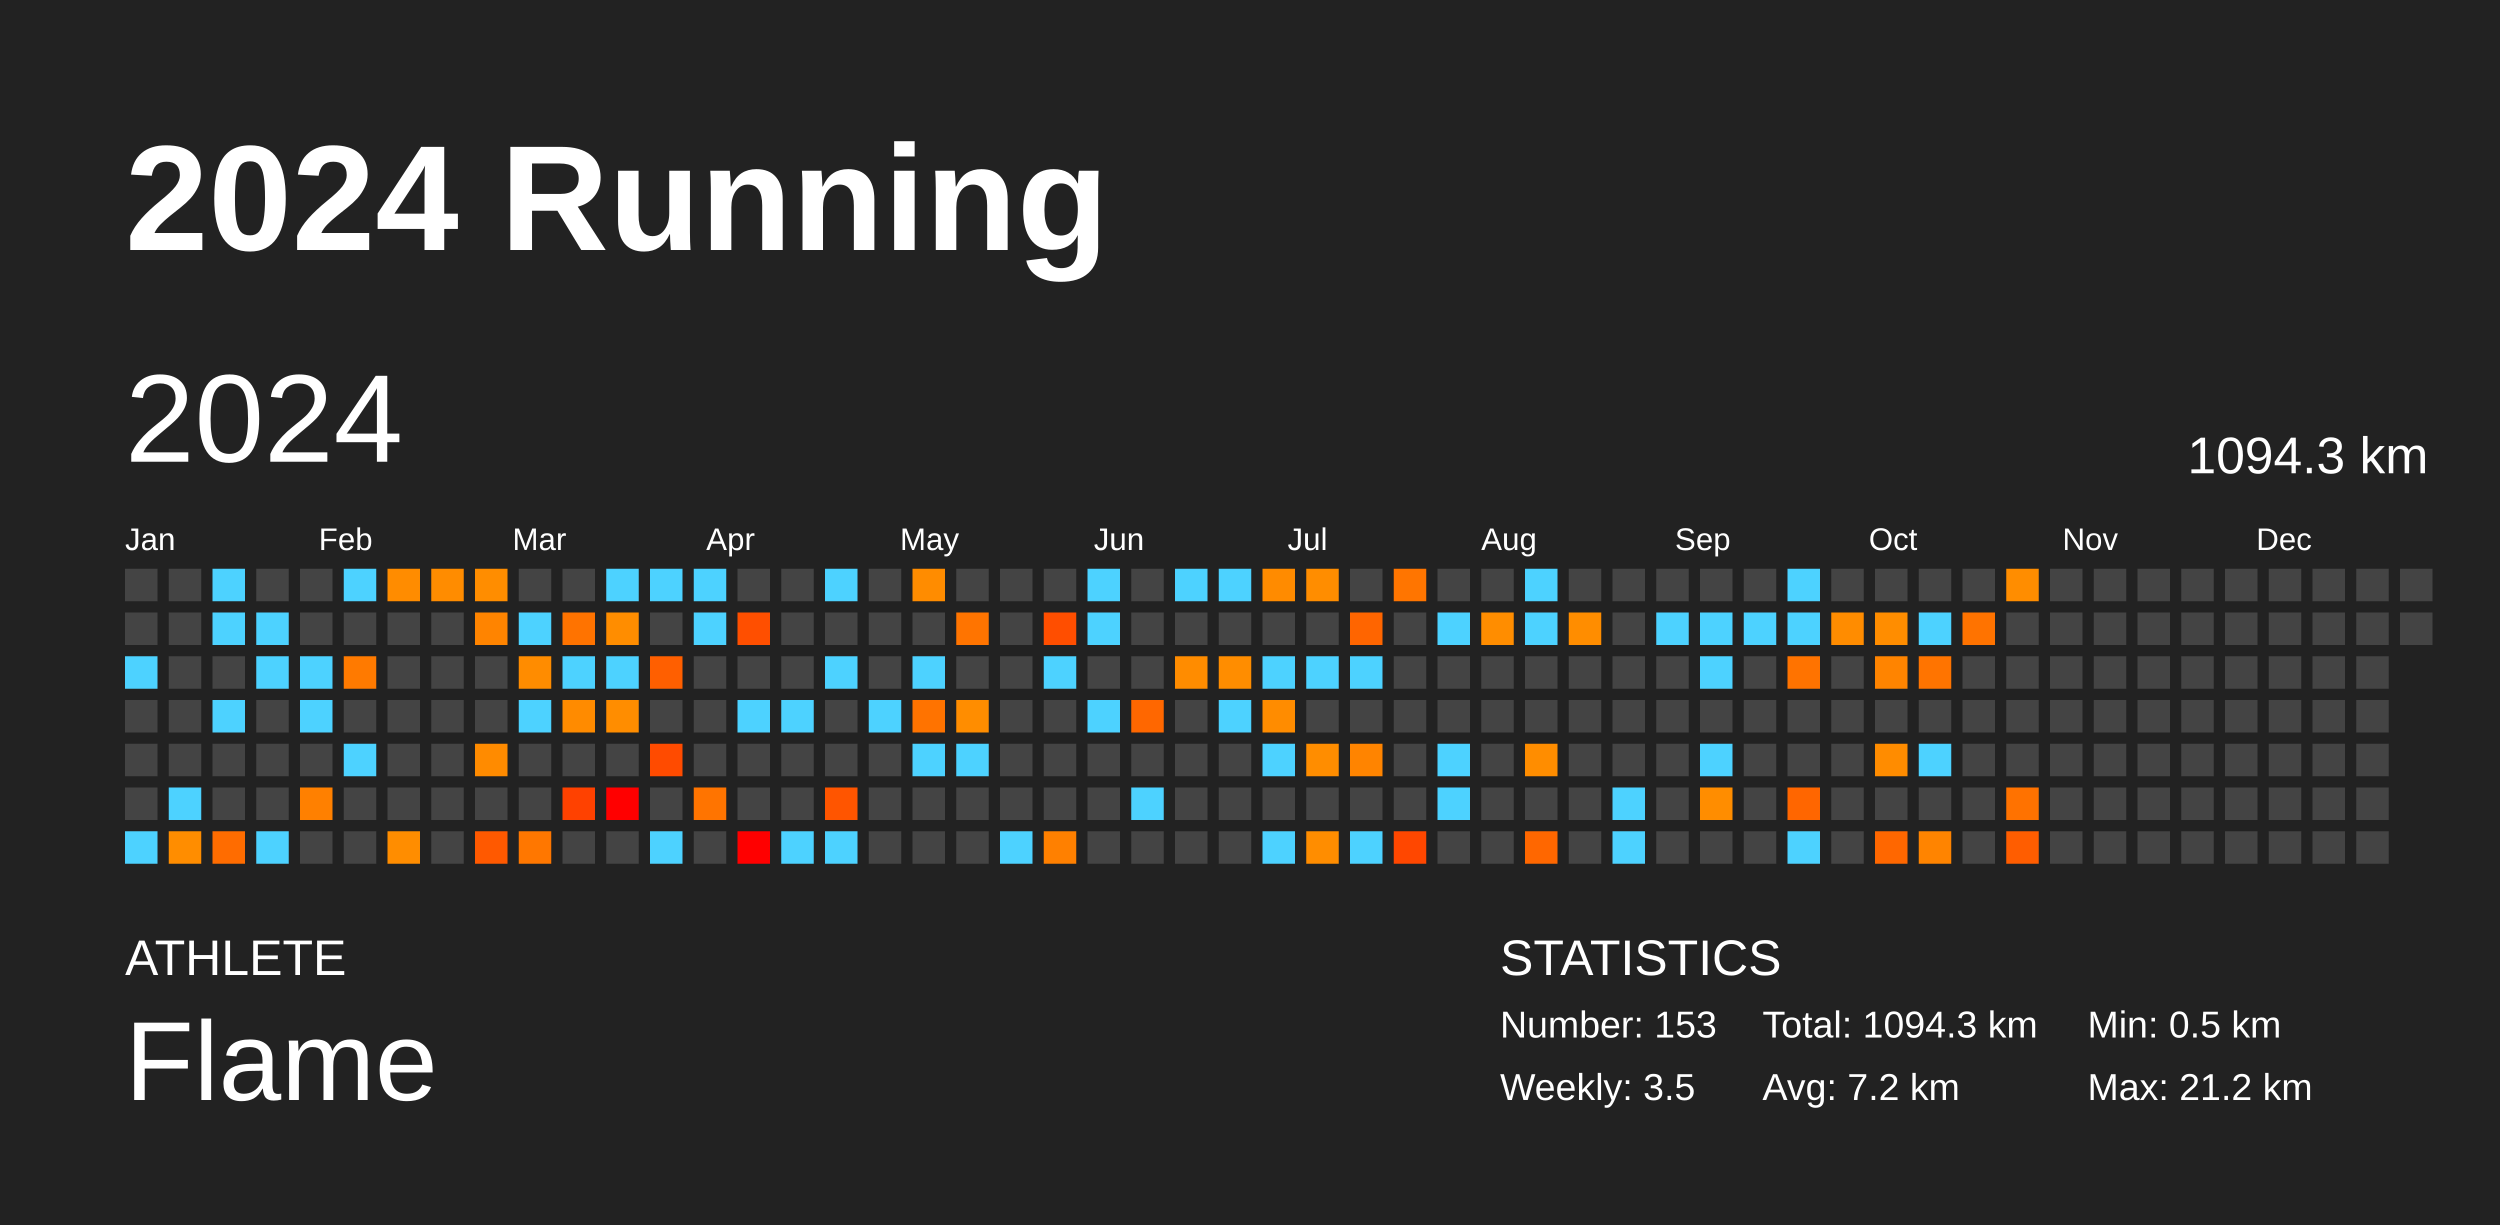
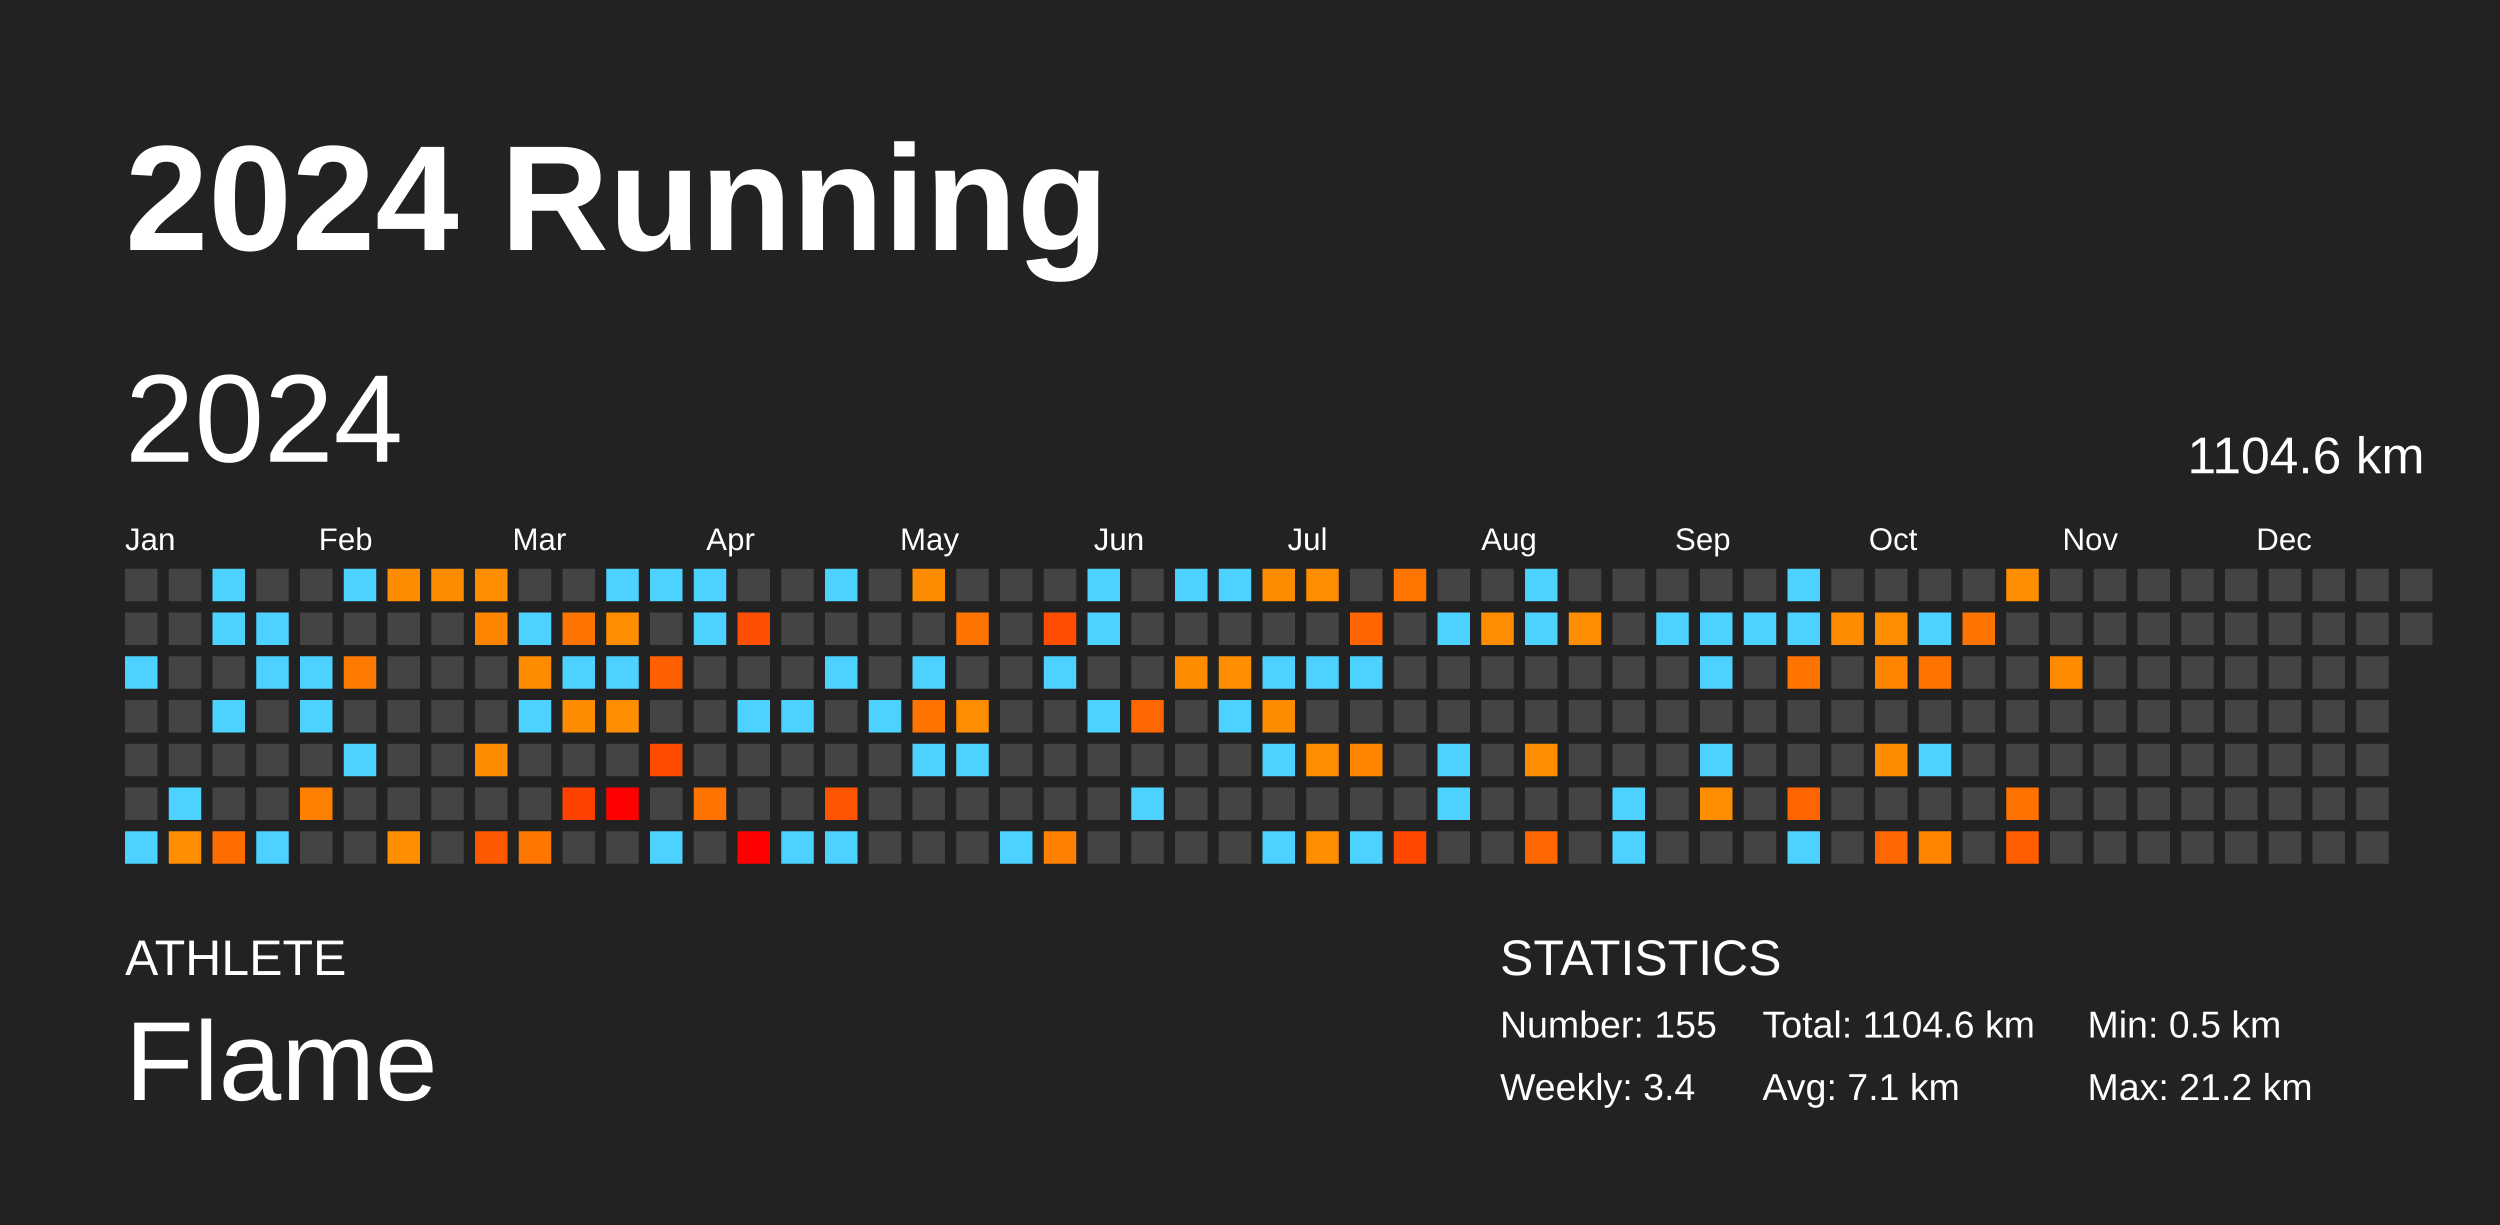
<svg xmlns="http://www.w3.org/2000/svg" baseProfile="full" height="98mm" version="1.1" viewBox="0,0,200,98" width="200mm">
  <defs />
  <rect fill="#222222" height="98" width="200" x="0" y="0" />
  <text fill="#FFFFFF" style="font-size:12px; font-family:Arial; font-weight:bold;" x="10" y="20">2024 Running</text>
  <text fill="#FFFFFF" style="font-size:4px; font-family:Arial" x="10" y="78">ATHLETE</text>
  <text fill="#FFFFFF" style="font-size:9px; font-family:Arial" x="10" y="88">Flame</text>
  <text fill="#FFFFFF" style="font-size:4px; font-family:Arial" x="120" y="78">STATISTICS</text>
-   <text fill="#FFFFFF" style="font-size:3px; font-family:Arial" x="120" y="83">Number: 153</text>
-   <text fill="#FFFFFF" style="font-size:3px; font-family:Arial" x="120" y="88">Weekly: 3.5</text>
-   <text fill="#FFFFFF" style="font-size:3px; font-family:Arial" x="141" y="83">Total: 1094.3 km</text>
-   <text fill="#FFFFFF" style="font-size:3px; font-family:Arial" x="141" y="88">Avg: 7.2 km</text>
+   <text fill="#FFFFFF" style="font-size:3px; font-family:Arial" x="120" y="83">Number: 155</text>
+   <text fill="#FFFFFF" style="font-size:3px; font-family:Arial" x="120" y="88">Weekly: 3.4</text>
+   <text fill="#FFFFFF" style="font-size:3px; font-family:Arial" x="141" y="83">Total: 1104.6 km</text>
+   <text fill="#FFFFFF" style="font-size:3px; font-family:Arial" x="141" y="88">Avg: 7.1 km</text>
  <text fill="#FFFFFF" style="font-size:3px; font-family:Arial" x="167" y="83">Min: 0.5 km</text>
  <text fill="#FFFFFF" style="font-size:3px; font-family:Arial" x="167" y="88">Max: 21.2 km</text>
  <text dominant-baseline="hanging" fill="#FFFFFF" style="font-size:10.0px; font-family:Arial;" x="10" y="30">2024</text>
-   <text dominant-baseline="hanging" fill="#FFFFFF" style="font-size:4.125px; font-family:Arial;" x="175" y="35">1094.3 km</text>
+   <text dominant-baseline="hanging" fill="#FFFFFF" style="font-size:4.125px; font-family:Arial;" x="175" y="35">1104.6 km</text>
  <text fill="#FFFFFF" style="font-size:2.5px; font-family:Arial" x="10.0" y="44">Jan</text>
  <text fill="#FFFFFF" style="font-size:2.5px; font-family:Arial" x="25.5" y="44">Feb</text>
  <text fill="#FFFFFF" style="font-size:2.5px; font-family:Arial" x="41.0" y="44">Mar</text>
  <text fill="#FFFFFF" style="font-size:2.5px; font-family:Arial" x="56.5" y="44">Apr</text>
  <text fill="#FFFFFF" style="font-size:2.5px; font-family:Arial" x="72.0" y="44">May</text>
  <text fill="#FFFFFF" style="font-size:2.5px; font-family:Arial" x="87.5" y="44">Jun</text>
  <text fill="#FFFFFF" style="font-size:2.5px; font-family:Arial" x="103.0" y="44">Jul</text>
  <text fill="#FFFFFF" style="font-size:2.5px; font-family:Arial" x="118.5" y="44">Aug</text>
  <text fill="#FFFFFF" style="font-size:2.5px; font-family:Arial" x="134.0" y="44">Sep</text>
  <text fill="#FFFFFF" style="font-size:2.5px; font-family:Arial" x="149.5" y="44">Oct</text>
  <text fill="#FFFFFF" style="font-size:2.5px; font-family:Arial" x="165.0" y="44">Nov</text>
  <text fill="#FFFFFF" style="font-size:2.5px; font-family:Arial" x="180.5" y="44">Dec</text>
  <rect fill="#444444" height="2.6" width="2.6" x="10.0" y="45.5" />
  <rect fill="#444444" height="2.6" width="2.6" x="10.0" y="49.0" />
  <rect fill="#4dd2ff" height="2.6" width="2.6" x="10.0" y="52.5" />
  <rect fill="#444444" height="2.6" width="2.6" x="10.0" y="56.0" />
  <rect fill="#444444" height="2.6" width="2.6" x="10.0" y="59.5" />
  <rect fill="#444444" height="2.6" width="2.6" x="10.0" y="63.0" />
  <rect fill="#4dd2ff" height="2.6" width="2.6" x="10.0" y="66.5" />
  <rect fill="#444444" height="2.6" width="2.6" x="13.5" y="45.5" />
  <rect fill="#444444" height="2.6" width="2.6" x="13.5" y="49.0" />
  <rect fill="#444444" height="2.6" width="2.6" x="13.5" y="52.5" />
  <rect fill="#444444" height="2.6" width="2.6" x="13.5" y="56.0" />
  <rect fill="#444444" height="2.6" width="2.6" x="13.5" y="59.5" />
  <rect fill="#4dd2ff" height="2.6" width="2.6" x="13.5" y="63.0" />
  <rect fill="#ff8d00" height="2.6" width="2.6" x="13.5" y="66.5" />
  <rect fill="#4dd2ff" height="2.6" width="2.6" x="17.0" y="45.5" />
  <rect fill="#4dd2ff" height="2.6" width="2.6" x="17.0" y="49.0" />
  <rect fill="#444444" height="2.6" width="2.6" x="17.0" y="52.5" />
  <rect fill="#4dd2ff" height="2.6" width="2.6" x="17.0" y="56.0" />
  <rect fill="#444444" height="2.6" width="2.6" x="17.0" y="59.5" />
  <rect fill="#444444" height="2.6" width="2.6" x="17.0" y="63.0" />
  <rect fill="#ff6c00" height="2.6" width="2.6" x="17.0" y="66.5" />
  <rect fill="#444444" height="2.6" width="2.6" x="20.5" y="45.5" />
  <rect fill="#4dd2ff" height="2.6" width="2.6" x="20.5" y="49.0" />
  <rect fill="#4dd2ff" height="2.6" width="2.6" x="20.5" y="52.5" />
  <rect fill="#444444" height="2.6" width="2.6" x="20.5" y="56.0" />
  <rect fill="#444444" height="2.6" width="2.6" x="20.5" y="59.5" />
  <rect fill="#444444" height="2.6" width="2.6" x="20.5" y="63.0" />
  <rect fill="#4dd2ff" height="2.6" width="2.6" x="20.5" y="66.5" />
  <rect fill="#444444" height="2.6" width="2.6" x="24.0" y="45.5" />
  <rect fill="#444444" height="2.6" width="2.6" x="24.0" y="49.0" />
  <rect fill="#4dd2ff" height="2.6" width="2.6" x="24.0" y="52.5" />
  <rect fill="#4dd2ff" height="2.6" width="2.6" x="24.0" y="56.0" />
  <rect fill="#444444" height="2.6" width="2.6" x="24.0" y="59.5" />
  <rect fill="#ff8000" height="2.6" width="2.6" x="24.0" y="63.0" />
  <rect fill="#444444" height="2.6" width="2.6" x="24.0" y="66.5" />
  <rect fill="#4dd2ff" height="2.6" width="2.6" x="27.5" y="45.5" />
  <rect fill="#444444" height="2.6" width="2.6" x="27.5" y="49.0" />
  <rect fill="#ff7a00" height="2.6" width="2.6" x="27.5" y="52.5" />
  <rect fill="#444444" height="2.6" width="2.6" x="27.5" y="56.0" />
  <rect fill="#4dd2ff" height="2.6" width="2.6" x="27.5" y="59.5" />
  <rect fill="#444444" height="2.6" width="2.6" x="27.5" y="63.0" />
  <rect fill="#444444" height="2.6" width="2.6" x="27.5" y="66.5" />
  <rect fill="#ff8c00" height="2.6" width="2.6" x="31.0" y="45.5" />
  <rect fill="#444444" height="2.6" width="2.6" x="31.0" y="49.0" />
  <rect fill="#444444" height="2.6" width="2.6" x="31.0" y="52.5" />
  <rect fill="#444444" height="2.6" width="2.6" x="31.0" y="56.0" />
  <rect fill="#444444" height="2.6" width="2.6" x="31.0" y="59.5" />
  <rect fill="#444444" height="2.6" width="2.6" x="31.0" y="63.0" />
  <rect fill="#ff8d00" height="2.6" width="2.6" x="31.0" y="66.5" />
  <rect fill="#ff8c00" height="2.6" width="2.6" x="34.5" y="45.5" />
  <rect fill="#444444" height="2.6" width="2.6" x="34.5" y="49.0" />
  <rect fill="#444444" height="2.6" width="2.6" x="34.5" y="52.5" />
  <rect fill="#444444" height="2.6" width="2.6" x="34.5" y="56.0" />
  <rect fill="#444444" height="2.6" width="2.6" x="34.5" y="59.5" />
  <rect fill="#444444" height="2.6" width="2.6" x="34.5" y="63.0" />
  <rect fill="#444444" height="2.6" width="2.6" x="34.5" y="66.5" />
  <rect fill="#ff8d00" height="2.6" width="2.6" x="38.0" y="45.5" />
  <rect fill="#ff8400" height="2.6" width="2.6" x="38.0" y="49.0" />
  <rect fill="#444444" height="2.6" width="2.6" x="38.0" y="52.5" />
  <rect fill="#444444" height="2.6" width="2.6" x="38.0" y="56.0" />
  <rect fill="#ff8b00" height="2.6" width="2.6" x="38.0" y="59.5" />
  <rect fill="#444444" height="2.6" width="2.6" x="38.0" y="63.0" />
  <rect fill="#ff5900" height="2.6" width="2.6" x="38.0" y="66.5" />
  <rect fill="#444444" height="2.6" width="2.6" x="41.5" y="45.5" />
  <rect fill="#4dd2ff" height="2.6" width="2.6" x="41.5" y="49.0" />
  <rect fill="#ff8c00" height="2.6" width="2.6" x="41.5" y="52.5" />
  <rect fill="#4dd2ff" height="2.6" width="2.6" x="41.5" y="56.0" />
  <rect fill="#444444" height="2.6" width="2.6" x="41.5" y="59.5" />
  <rect fill="#444444" height="2.6" width="2.6" x="41.5" y="63.0" />
  <rect fill="#ff7700" height="2.6" width="2.6" x="41.5" y="66.5" />
  <rect fill="#444444" height="2.6" width="2.6" x="45.0" y="45.5" />
  <rect fill="#ff7300" height="2.6" width="2.6" x="45.0" y="49.0" />
  <rect fill="#4dd2ff" height="2.6" width="2.6" x="45.0" y="52.5" />
  <rect fill="#ff8b00" height="2.6" width="2.6" x="45.0" y="56.0" />
  <rect fill="#444444" height="2.6" width="2.6" x="45.0" y="59.5" />
  <rect fill="#ff4100" height="2.6" width="2.6" x="45.0" y="63.0" />
  <rect fill="#444444" height="2.6" width="2.6" x="45.0" y="66.5" />
  <rect fill="#4dd2ff" height="2.6" width="2.6" x="48.5" y="45.5" />
  <rect fill="#ff8d00" height="2.6" width="2.6" x="48.5" y="49.0" />
  <rect fill="#4dd2ff" height="2.6" width="2.6" x="48.5" y="52.5" />
  <rect fill="#ff8d00" height="2.6" width="2.6" x="48.5" y="56.0" />
  <rect fill="#444444" height="2.6" width="2.6" x="48.5" y="59.5" />
  <rect fill="red" height="2.6" width="2.6" x="48.5" y="63.0" />
  <rect fill="#444444" height="2.6" width="2.6" x="48.5" y="66.5" />
  <rect fill="#4dd2ff" height="2.6" width="2.6" x="52.0" y="45.5" />
  <rect fill="#444444" height="2.6" width="2.6" x="52.0" y="49.0" />
  <rect fill="#ff5f00" height="2.6" width="2.6" x="52.0" y="52.5" />
  <rect fill="#444444" height="2.6" width="2.6" x="52.0" y="56.0" />
  <rect fill="#ff4b00" height="2.6" width="2.6" x="52.0" y="59.5" />
  <rect fill="#444444" height="2.6" width="2.6" x="52.0" y="63.0" />
  <rect fill="#4dd2ff" height="2.6" width="2.6" x="52.0" y="66.5" />
  <rect fill="#4dd2ff" height="2.6" width="2.6" x="55.5" y="45.5" />
  <rect fill="#4dd2ff" height="2.6" width="2.6" x="55.5" y="49.0" />
  <rect fill="#444444" height="2.6" width="2.6" x="55.5" y="52.5" />
  <rect fill="#444444" height="2.6" width="2.6" x="55.5" y="56.0" />
  <rect fill="#444444" height="2.6" width="2.6" x="55.5" y="59.5" />
  <rect fill="#ff7400" height="2.6" width="2.6" x="55.5" y="63.0" />
  <rect fill="#444444" height="2.6" width="2.6" x="55.5" y="66.5" />
  <rect fill="#444444" height="2.6" width="2.6" x="59.0" y="45.5" />
  <rect fill="#ff4f00" height="2.6" width="2.6" x="59.0" y="49.0" />
  <rect fill="#444444" height="2.6" width="2.6" x="59.0" y="52.5" />
  <rect fill="#4dd2ff" height="2.6" width="2.6" x="59.0" y="56.0" />
  <rect fill="#444444" height="2.6" width="2.6" x="59.0" y="59.5" />
  <rect fill="#444444" height="2.6" width="2.6" x="59.0" y="63.0" />
  <rect fill="red" height="2.6" width="2.6" x="59.0" y="66.5" />
  <rect fill="#444444" height="2.6" width="2.6" x="62.5" y="45.5" />
  <rect fill="#444444" height="2.6" width="2.6" x="62.5" y="49.0" />
  <rect fill="#444444" height="2.6" width="2.6" x="62.5" y="52.5" />
  <rect fill="#4dd2ff" height="2.6" width="2.6" x="62.5" y="56.0" />
  <rect fill="#444444" height="2.6" width="2.6" x="62.5" y="59.5" />
  <rect fill="#444444" height="2.6" width="2.6" x="62.5" y="63.0" />
  <rect fill="#4dd2ff" height="2.6" width="2.6" x="62.5" y="66.5" />
  <rect fill="#4dd2ff" height="2.6" width="2.6" x="66.0" y="45.5" />
  <rect fill="#444444" height="2.6" width="2.6" x="66.0" y="49.0" />
  <rect fill="#4dd2ff" height="2.6" width="2.6" x="66.0" y="52.5" />
  <rect fill="#444444" height="2.6" width="2.6" x="66.0" y="56.0" />
  <rect fill="#444444" height="2.6" width="2.6" x="66.0" y="59.5" />
  <rect fill="#ff5500" height="2.6" width="2.6" x="66.0" y="63.0" />
  <rect fill="#4dd2ff" height="2.6" width="2.6" x="66.0" y="66.5" />
  <rect fill="#444444" height="2.6" width="2.6" x="69.5" y="45.5" />
  <rect fill="#444444" height="2.6" width="2.6" x="69.5" y="49.0" />
  <rect fill="#444444" height="2.6" width="2.6" x="69.5" y="52.5" />
  <rect fill="#4dd2ff" height="2.6" width="2.6" x="69.5" y="56.0" />
  <rect fill="#444444" height="2.6" width="2.6" x="69.5" y="59.5" />
  <rect fill="#444444" height="2.6" width="2.6" x="69.5" y="63.0" />
  <rect fill="#444444" height="2.6" width="2.6" x="69.5" y="66.5" />
  <rect fill="#ff8c00" height="2.6" width="2.6" x="73.0" y="45.5" />
  <rect fill="#444444" height="2.6" width="2.6" x="73.0" y="49.0" />
  <rect fill="#4dd2ff" height="2.6" width="2.6" x="73.0" y="52.5" />
  <rect fill="#ff7300" height="2.6" width="2.6" x="73.0" y="56.0" />
  <rect fill="#4dd2ff" height="2.6" width="2.6" x="73.0" y="59.5" />
  <rect fill="#444444" height="2.6" width="2.6" x="73.0" y="63.0" />
  <rect fill="#444444" height="2.6" width="2.6" x="73.0" y="66.5" />
  <rect fill="#444444" height="2.6" width="2.6" x="76.5" y="45.5" />
  <rect fill="#ff7400" height="2.6" width="2.6" x="76.5" y="49.0" />
  <rect fill="#444444" height="2.6" width="2.6" x="76.5" y="52.5" />
  <rect fill="#ff8d00" height="2.6" width="2.6" x="76.5" y="56.0" />
  <rect fill="#4dd2ff" height="2.6" width="2.6" x="76.5" y="59.5" />
  <rect fill="#444444" height="2.6" width="2.6" x="76.5" y="63.0" />
  <rect fill="#444444" height="2.6" width="2.6" x="76.5" y="66.5" />
  <rect fill="#444444" height="2.6" width="2.6" x="80.0" y="45.5" />
  <rect fill="#444444" height="2.6" width="2.6" x="80.0" y="49.0" />
  <rect fill="#444444" height="2.6" width="2.6" x="80.0" y="52.5" />
  <rect fill="#444444" height="2.6" width="2.6" x="80.0" y="56.0" />
  <rect fill="#444444" height="2.6" width="2.6" x="80.0" y="59.5" />
  <rect fill="#444444" height="2.6" width="2.6" x="80.0" y="63.0" />
  <rect fill="#4dd2ff" height="2.6" width="2.6" x="80.0" y="66.5" />
  <rect fill="#444444" height="2.6" width="2.6" x="83.5" y="45.5" />
  <rect fill="#ff4e00" height="2.6" width="2.6" x="83.5" y="49.0" />
  <rect fill="#4dd2ff" height="2.6" width="2.6" x="83.5" y="52.5" />
  <rect fill="#444444" height="2.6" width="2.6" x="83.5" y="56.0" />
  <rect fill="#444444" height="2.6" width="2.6" x="83.5" y="59.5" />
  <rect fill="#444444" height="2.6" width="2.6" x="83.5" y="63.0" />
  <rect fill="#ff8000" height="2.6" width="2.6" x="83.5" y="66.5" />
  <rect fill="#4dd2ff" height="2.6" width="2.6" x="87.0" y="45.5" />
  <rect fill="#4dd2ff" height="2.6" width="2.6" x="87.0" y="49.0" />
  <rect fill="#444444" height="2.6" width="2.6" x="87.0" y="52.5" />
  <rect fill="#4dd2ff" height="2.6" width="2.6" x="87.0" y="56.0" />
  <rect fill="#444444" height="2.6" width="2.6" x="87.0" y="59.5" />
  <rect fill="#444444" height="2.6" width="2.6" x="87.0" y="63.0" />
  <rect fill="#444444" height="2.6" width="2.6" x="87.0" y="66.5" />
  <rect fill="#444444" height="2.6" width="2.6" x="90.5" y="45.5" />
  <rect fill="#444444" height="2.6" width="2.6" x="90.5" y="49.0" />
  <rect fill="#444444" height="2.6" width="2.6" x="90.5" y="52.5" />
  <rect fill="#ff6700" height="2.6" width="2.6" x="90.5" y="56.0" />
  <rect fill="#444444" height="2.6" width="2.6" x="90.5" y="59.5" />
  <rect fill="#4dd2ff" height="2.6" width="2.6" x="90.5" y="63.0" />
  <rect fill="#444444" height="2.6" width="2.6" x="90.5" y="66.5" />
  <rect fill="#4dd2ff" height="2.6" width="2.6" x="94.0" y="45.5" />
  <rect fill="#444444" height="2.6" width="2.6" x="94.0" y="49.0" />
  <rect fill="#ff8c00" height="2.6" width="2.6" x="94.0" y="52.5" />
  <rect fill="#444444" height="2.6" width="2.6" x="94.0" y="56.0" />
  <rect fill="#444444" height="2.6" width="2.6" x="94.0" y="59.5" />
  <rect fill="#444444" height="2.6" width="2.6" x="94.0" y="63.0" />
  <rect fill="#444444" height="2.6" width="2.6" x="94.0" y="66.5" />
  <rect fill="#4dd2ff" height="2.6" width="2.6" x="97.5" y="45.5" />
  <rect fill="#444444" height="2.6" width="2.6" x="97.5" y="49.0" />
  <rect fill="#ff8d00" height="2.6" width="2.6" x="97.5" y="52.5" />
  <rect fill="#4dd2ff" height="2.6" width="2.6" x="97.5" y="56.0" />
  <rect fill="#444444" height="2.6" width="2.6" x="97.5" y="59.5" />
  <rect fill="#444444" height="2.6" width="2.6" x="97.5" y="63.0" />
  <rect fill="#444444" height="2.6" width="2.6" x="97.5" y="66.5" />
  <rect fill="#ff8b00" height="2.6" width="2.6" x="101.0" y="45.5" />
  <rect fill="#444444" height="2.6" width="2.6" x="101.0" y="49.0" />
  <rect fill="#4dd2ff" height="2.6" width="2.6" x="101.0" y="52.5" />
  <rect fill="#ff8c00" height="2.6" width="2.6" x="101.0" y="56.0" />
  <rect fill="#4dd2ff" height="2.6" width="2.6" x="101.0" y="59.5" />
  <rect fill="#444444" height="2.6" width="2.6" x="101.0" y="63.0" />
  <rect fill="#4dd2ff" height="2.6" width="2.6" x="101.0" y="66.5" />
  <rect fill="#ff8d00" height="2.6" width="2.6" x="104.5" y="45.5" />
  <rect fill="#444444" height="2.6" width="2.6" x="104.5" y="49.0" />
  <rect fill="#4dd2ff" height="2.6" width="2.6" x="104.5" y="52.5" />
  <rect fill="#444444" height="2.6" width="2.6" x="104.5" y="56.0" />
  <rect fill="#ff8d00" height="2.6" width="2.6" x="104.5" y="59.5" />
  <rect fill="#444444" height="2.6" width="2.6" x="104.5" y="63.0" />
  <rect fill="#ff8d00" height="2.6" width="2.6" x="104.5" y="66.5" />
  <rect fill="#444444" height="2.6" width="2.6" x="108.0" y="45.5" />
  <rect fill="#ff6500" height="2.6" width="2.6" x="108.0" y="49.0" />
  <rect fill="#4dd2ff" height="2.6" width="2.6" x="108.0" y="52.5" />
  <rect fill="#444444" height="2.6" width="2.6" x="108.0" y="56.0" />
  <rect fill="#ff8400" height="2.6" width="2.6" x="108.0" y="59.5" />
  <rect fill="#444444" height="2.6" width="2.6" x="108.0" y="63.0" />
  <rect fill="#4dd2ff" height="2.6" width="2.6" x="108.0" y="66.5" />
  <rect fill="#ff7500" height="2.6" width="2.6" x="111.5" y="45.5" />
  <rect fill="#444444" height="2.6" width="2.6" x="111.5" y="49.0" />
  <rect fill="#444444" height="2.6" width="2.6" x="111.5" y="52.5" />
  <rect fill="#444444" height="2.6" width="2.6" x="111.5" y="56.0" />
  <rect fill="#444444" height="2.6" width="2.6" x="111.5" y="59.5" />
  <rect fill="#444444" height="2.6" width="2.6" x="111.5" y="63.0" />
  <rect fill="#ff4700" height="2.6" width="2.6" x="111.5" y="66.5" />
  <rect fill="#444444" height="2.6" width="2.6" x="115.0" y="45.5" />
  <rect fill="#4dd2ff" height="2.6" width="2.6" x="115.0" y="49.0" />
  <rect fill="#444444" height="2.6" width="2.6" x="115.0" y="52.5" />
  <rect fill="#444444" height="2.6" width="2.6" x="115.0" y="56.0" />
  <rect fill="#4dd2ff" height="2.6" width="2.6" x="115.0" y="59.5" />
  <rect fill="#4dd2ff" height="2.6" width="2.6" x="115.0" y="63.0" />
  <rect fill="#444444" height="2.6" width="2.6" x="115.0" y="66.5" />
  <rect fill="#444444" height="2.6" width="2.6" x="118.5" y="45.5" />
  <rect fill="#ff8d00" height="2.6" width="2.6" x="118.5" y="49.0" />
  <rect fill="#444444" height="2.6" width="2.6" x="118.5" y="52.5" />
  <rect fill="#444444" height="2.6" width="2.6" x="118.5" y="56.0" />
  <rect fill="#444444" height="2.6" width="2.6" x="118.5" y="59.5" />
  <rect fill="#444444" height="2.6" width="2.6" x="118.5" y="63.0" />
  <rect fill="#444444" height="2.6" width="2.6" x="118.5" y="66.5" />
  <rect fill="#4dd2ff" height="2.6" width="2.6" x="122.0" y="45.5" />
  <rect fill="#4dd2ff" height="2.6" width="2.6" x="122.0" y="49.0" />
  <rect fill="#444444" height="2.6" width="2.6" x="122.0" y="52.5" />
  <rect fill="#444444" height="2.6" width="2.6" x="122.0" y="56.0" />
  <rect fill="#ff8d00" height="2.6" width="2.6" x="122.0" y="59.5" />
  <rect fill="#444444" height="2.6" width="2.6" x="122.0" y="63.0" />
  <rect fill="#ff6700" height="2.6" width="2.6" x="122.0" y="66.5" />
  <rect fill="#444444" height="2.6" width="2.6" x="125.5" y="45.5" />
  <rect fill="#ff8d00" height="2.6" width="2.6" x="125.5" y="49.0" />
  <rect fill="#444444" height="2.6" width="2.6" x="125.5" y="52.5" />
  <rect fill="#444444" height="2.6" width="2.6" x="125.5" y="56.0" />
  <rect fill="#444444" height="2.6" width="2.6" x="125.5" y="59.5" />
  <rect fill="#444444" height="2.6" width="2.6" x="125.5" y="63.0" />
  <rect fill="#444444" height="2.6" width="2.6" x="125.5" y="66.5" />
  <rect fill="#444444" height="2.6" width="2.6" x="129.0" y="45.5" />
  <rect fill="#444444" height="2.6" width="2.6" x="129.0" y="49.0" />
  <rect fill="#444444" height="2.6" width="2.6" x="129.0" y="52.5" />
  <rect fill="#444444" height="2.6" width="2.6" x="129.0" y="56.0" />
  <rect fill="#444444" height="2.6" width="2.6" x="129.0" y="59.5" />
  <rect fill="#4dd2ff" height="2.6" width="2.6" x="129.0" y="63.0" />
  <rect fill="#4dd2ff" height="2.6" width="2.6" x="129.0" y="66.5" />
  <rect fill="#444444" height="2.6" width="2.6" x="132.5" y="45.5" />
  <rect fill="#4dd2ff" height="2.6" width="2.6" x="132.5" y="49.0" />
  <rect fill="#444444" height="2.6" width="2.6" x="132.5" y="52.5" />
  <rect fill="#444444" height="2.6" width="2.6" x="132.5" y="56.0" />
  <rect fill="#444444" height="2.6" width="2.6" x="132.5" y="59.5" />
  <rect fill="#444444" height="2.6" width="2.6" x="132.5" y="63.0" />
  <rect fill="#444444" height="2.6" width="2.6" x="132.5" y="66.5" />
  <rect fill="#444444" height="2.6" width="2.6" x="136.0" y="45.5" />
  <rect fill="#4dd2ff" height="2.6" width="2.6" x="136.0" y="49.0" />
  <rect fill="#4dd2ff" height="2.6" width="2.6" x="136.0" y="52.5" />
  <rect fill="#444444" height="2.6" width="2.6" x="136.0" y="56.0" />
  <rect fill="#4dd2ff" height="2.6" width="2.6" x="136.0" y="59.5" />
  <rect fill="#ff8d00" height="2.6" width="2.6" x="136.0" y="63.0" />
  <rect fill="#444444" height="2.6" width="2.6" x="136.0" y="66.5" />
  <rect fill="#444444" height="2.6" width="2.6" x="139.5" y="45.5" />
  <rect fill="#4dd2ff" height="2.6" width="2.6" x="139.5" y="49.0" />
  <rect fill="#444444" height="2.6" width="2.6" x="139.5" y="52.5" />
  <rect fill="#444444" height="2.6" width="2.6" x="139.5" y="56.0" />
  <rect fill="#444444" height="2.6" width="2.6" x="139.5" y="59.5" />
  <rect fill="#444444" height="2.6" width="2.6" x="139.5" y="63.0" />
  <rect fill="#444444" height="2.6" width="2.6" x="139.5" y="66.5" />
  <rect fill="#4dd2ff" height="2.6" width="2.6" x="143.0" y="45.5" />
  <rect fill="#4dd2ff" height="2.6" width="2.6" x="143.0" y="49.0" />
  <rect fill="#ff7300" height="2.6" width="2.6" x="143.0" y="52.5" />
  <rect fill="#444444" height="2.6" width="2.6" x="143.0" y="56.0" />
  <rect fill="#444444" height="2.6" width="2.6" x="143.0" y="59.5" />
  <rect fill="#ff6600" height="2.6" width="2.6" x="143.0" y="63.0" />
  <rect fill="#4dd2ff" height="2.6" width="2.6" x="143.0" y="66.5" />
  <rect fill="#444444" height="2.6" width="2.6" x="146.5" y="45.5" />
  <rect fill="#ff8c00" height="2.6" width="2.6" x="146.5" y="49.0" />
  <rect fill="#444444" height="2.6" width="2.6" x="146.5" y="52.5" />
  <rect fill="#444444" height="2.6" width="2.6" x="146.5" y="56.0" />
  <rect fill="#444444" height="2.6" width="2.6" x="146.5" y="59.5" />
  <rect fill="#444444" height="2.6" width="2.6" x="146.5" y="63.0" />
  <rect fill="#444444" height="2.6" width="2.6" x="146.5" y="66.5" />
  <rect fill="#444444" height="2.6" width="2.6" x="150.0" y="45.5" />
  <rect fill="#ff8d00" height="2.6" width="2.6" x="150.0" y="49.0" />
  <rect fill="#ff8400" height="2.6" width="2.6" x="150.0" y="52.5" />
  <rect fill="#444444" height="2.6" width="2.6" x="150.0" y="56.0" />
  <rect fill="#ff8c00" height="2.6" width="2.6" x="150.0" y="59.5" />
  <rect fill="#444444" height="2.6" width="2.6" x="150.0" y="63.0" />
  <rect fill="#ff6700" height="2.6" width="2.6" x="150.0" y="66.5" />
  <rect fill="#444444" height="2.6" width="2.6" x="153.5" y="45.5" />
  <rect fill="#4dd2ff" height="2.6" width="2.6" x="153.5" y="49.0" />
  <rect fill="#ff7400" height="2.6" width="2.6" x="153.5" y="52.5" />
  <rect fill="#444444" height="2.6" width="2.6" x="153.5" y="56.0" />
  <rect fill="#4dd2ff" height="2.6" width="2.6" x="153.5" y="59.5" />
  <rect fill="#444444" height="2.6" width="2.6" x="153.5" y="63.0" />
  <rect fill="#ff8400" height="2.6" width="2.6" x="153.5" y="66.5" />
  <rect fill="#444444" height="2.6" width="2.6" x="157.0" y="45.5" />
  <rect fill="#ff7300" height="2.6" width="2.6" x="157.0" y="49.0" />
  <rect fill="#444444" height="2.6" width="2.6" x="157.0" y="52.5" />
  <rect fill="#444444" height="2.6" width="2.6" x="157.0" y="56.0" />
  <rect fill="#444444" height="2.6" width="2.6" x="157.0" y="59.5" />
  <rect fill="#444444" height="2.6" width="2.6" x="157.0" y="63.0" />
  <rect fill="#444444" height="2.6" width="2.6" x="157.0" y="66.5" />
  <rect fill="#ff8d00" height="2.6" width="2.6" x="160.5" y="45.5" />
  <rect fill="#444444" height="2.6" width="2.6" x="160.5" y="49.0" />
  <rect fill="#444444" height="2.6" width="2.6" x="160.5" y="52.5" />
  <rect fill="#444444" height="2.6" width="2.6" x="160.5" y="56.0" />
  <rect fill="#444444" height="2.6" width="2.6" x="160.5" y="59.5" />
  <rect fill="#ff7200" height="2.6" width="2.6" x="160.5" y="63.0" />
  <rect fill="#ff5d00" height="2.6" width="2.6" x="160.5" y="66.5" />
  <rect fill="#444444" height="2.6" width="2.6" x="164.0" y="45.5" />
  <rect fill="#444444" height="2.6" width="2.6" x="164.0" y="49.0" />
-   <rect fill="#444444" height="2.6" width="2.6" x="164.0" y="52.5" />
+   <rect fill="#ff8a00" height="2.6" width="2.6" x="164.0" y="52.5" />
  <rect fill="#444444" height="2.6" width="2.6" x="164.0" y="56.0" />
  <rect fill="#444444" height="2.6" width="2.6" x="164.0" y="59.5" />
  <rect fill="#444444" height="2.6" width="2.6" x="164.0" y="63.0" />
  <rect fill="#444444" height="2.6" width="2.6" x="164.0" y="66.5" />
  <rect fill="#444444" height="2.6" width="2.6" x="167.5" y="45.5" />
  <rect fill="#444444" height="2.6" width="2.6" x="167.5" y="49.0" />
  <rect fill="#444444" height="2.6" width="2.6" x="167.5" y="52.5" />
  <rect fill="#444444" height="2.6" width="2.6" x="167.5" y="56.0" />
  <rect fill="#444444" height="2.6" width="2.6" x="167.5" y="59.5" />
  <rect fill="#444444" height="2.6" width="2.6" x="167.5" y="63.0" />
  <rect fill="#444444" height="2.6" width="2.6" x="167.5" y="66.5" />
  <rect fill="#444444" height="2.6" width="2.6" x="171.0" y="45.5" />
  <rect fill="#444444" height="2.6" width="2.6" x="171.0" y="49.0" />
  <rect fill="#444444" height="2.6" width="2.6" x="171.0" y="52.5" />
  <rect fill="#444444" height="2.6" width="2.6" x="171.0" y="56.0" />
  <rect fill="#444444" height="2.6" width="2.6" x="171.0" y="59.5" />
  <rect fill="#444444" height="2.6" width="2.6" x="171.0" y="63.0" />
  <rect fill="#444444" height="2.6" width="2.6" x="171.0" y="66.5" />
  <rect fill="#444444" height="2.6" width="2.6" x="174.5" y="45.5" />
  <rect fill="#444444" height="2.6" width="2.6" x="174.5" y="49.0" />
  <rect fill="#444444" height="2.6" width="2.6" x="174.5" y="52.5" />
  <rect fill="#444444" height="2.6" width="2.6" x="174.5" y="56.0" />
  <rect fill="#444444" height="2.6" width="2.6" x="174.5" y="59.5" />
  <rect fill="#444444" height="2.6" width="2.6" x="174.5" y="63.0" />
  <rect fill="#444444" height="2.6" width="2.6" x="174.5" y="66.5" />
  <rect fill="#444444" height="2.6" width="2.6" x="178.0" y="45.5" />
  <rect fill="#444444" height="2.6" width="2.6" x="178.0" y="49.0" />
  <rect fill="#444444" height="2.6" width="2.6" x="178.0" y="52.5" />
  <rect fill="#444444" height="2.6" width="2.6" x="178.0" y="56.0" />
  <rect fill="#444444" height="2.6" width="2.6" x="178.0" y="59.5" />
  <rect fill="#444444" height="2.6" width="2.6" x="178.0" y="63.0" />
  <rect fill="#444444" height="2.6" width="2.6" x="178.0" y="66.5" />
  <rect fill="#444444" height="2.6" width="2.6" x="181.5" y="45.5" />
  <rect fill="#444444" height="2.6" width="2.6" x="181.5" y="49.0" />
  <rect fill="#444444" height="2.6" width="2.6" x="181.5" y="52.5" />
  <rect fill="#444444" height="2.6" width="2.6" x="181.5" y="56.0" />
  <rect fill="#444444" height="2.6" width="2.6" x="181.5" y="59.5" />
  <rect fill="#444444" height="2.6" width="2.6" x="181.5" y="63.0" />
  <rect fill="#444444" height="2.6" width="2.6" x="181.5" y="66.5" />
  <rect fill="#444444" height="2.6" width="2.6" x="185.0" y="45.5" />
  <rect fill="#444444" height="2.6" width="2.6" x="185.0" y="49.0" />
  <rect fill="#444444" height="2.6" width="2.6" x="185.0" y="52.5" />
  <rect fill="#444444" height="2.6" width="2.6" x="185.0" y="56.0" />
  <rect fill="#444444" height="2.6" width="2.6" x="185.0" y="59.5" />
  <rect fill="#444444" height="2.6" width="2.6" x="185.0" y="63.0" />
  <rect fill="#444444" height="2.6" width="2.6" x="185.0" y="66.5" />
  <rect fill="#444444" height="2.6" width="2.6" x="188.5" y="45.5" />
  <rect fill="#444444" height="2.6" width="2.6" x="188.5" y="49.0" />
  <rect fill="#444444" height="2.6" width="2.6" x="188.5" y="52.5" />
  <rect fill="#444444" height="2.6" width="2.6" x="188.5" y="56.0" />
  <rect fill="#444444" height="2.6" width="2.6" x="188.5" y="59.5" />
  <rect fill="#444444" height="2.6" width="2.6" x="188.5" y="63.0" />
  <rect fill="#444444" height="2.6" width="2.6" x="188.5" y="66.5" />
  <rect fill="#444444" height="2.6" width="2.6" x="192.0" y="45.5" />
  <rect fill="#444444" height="2.6" width="2.6" x="192.0" y="49.0" />
</svg>
